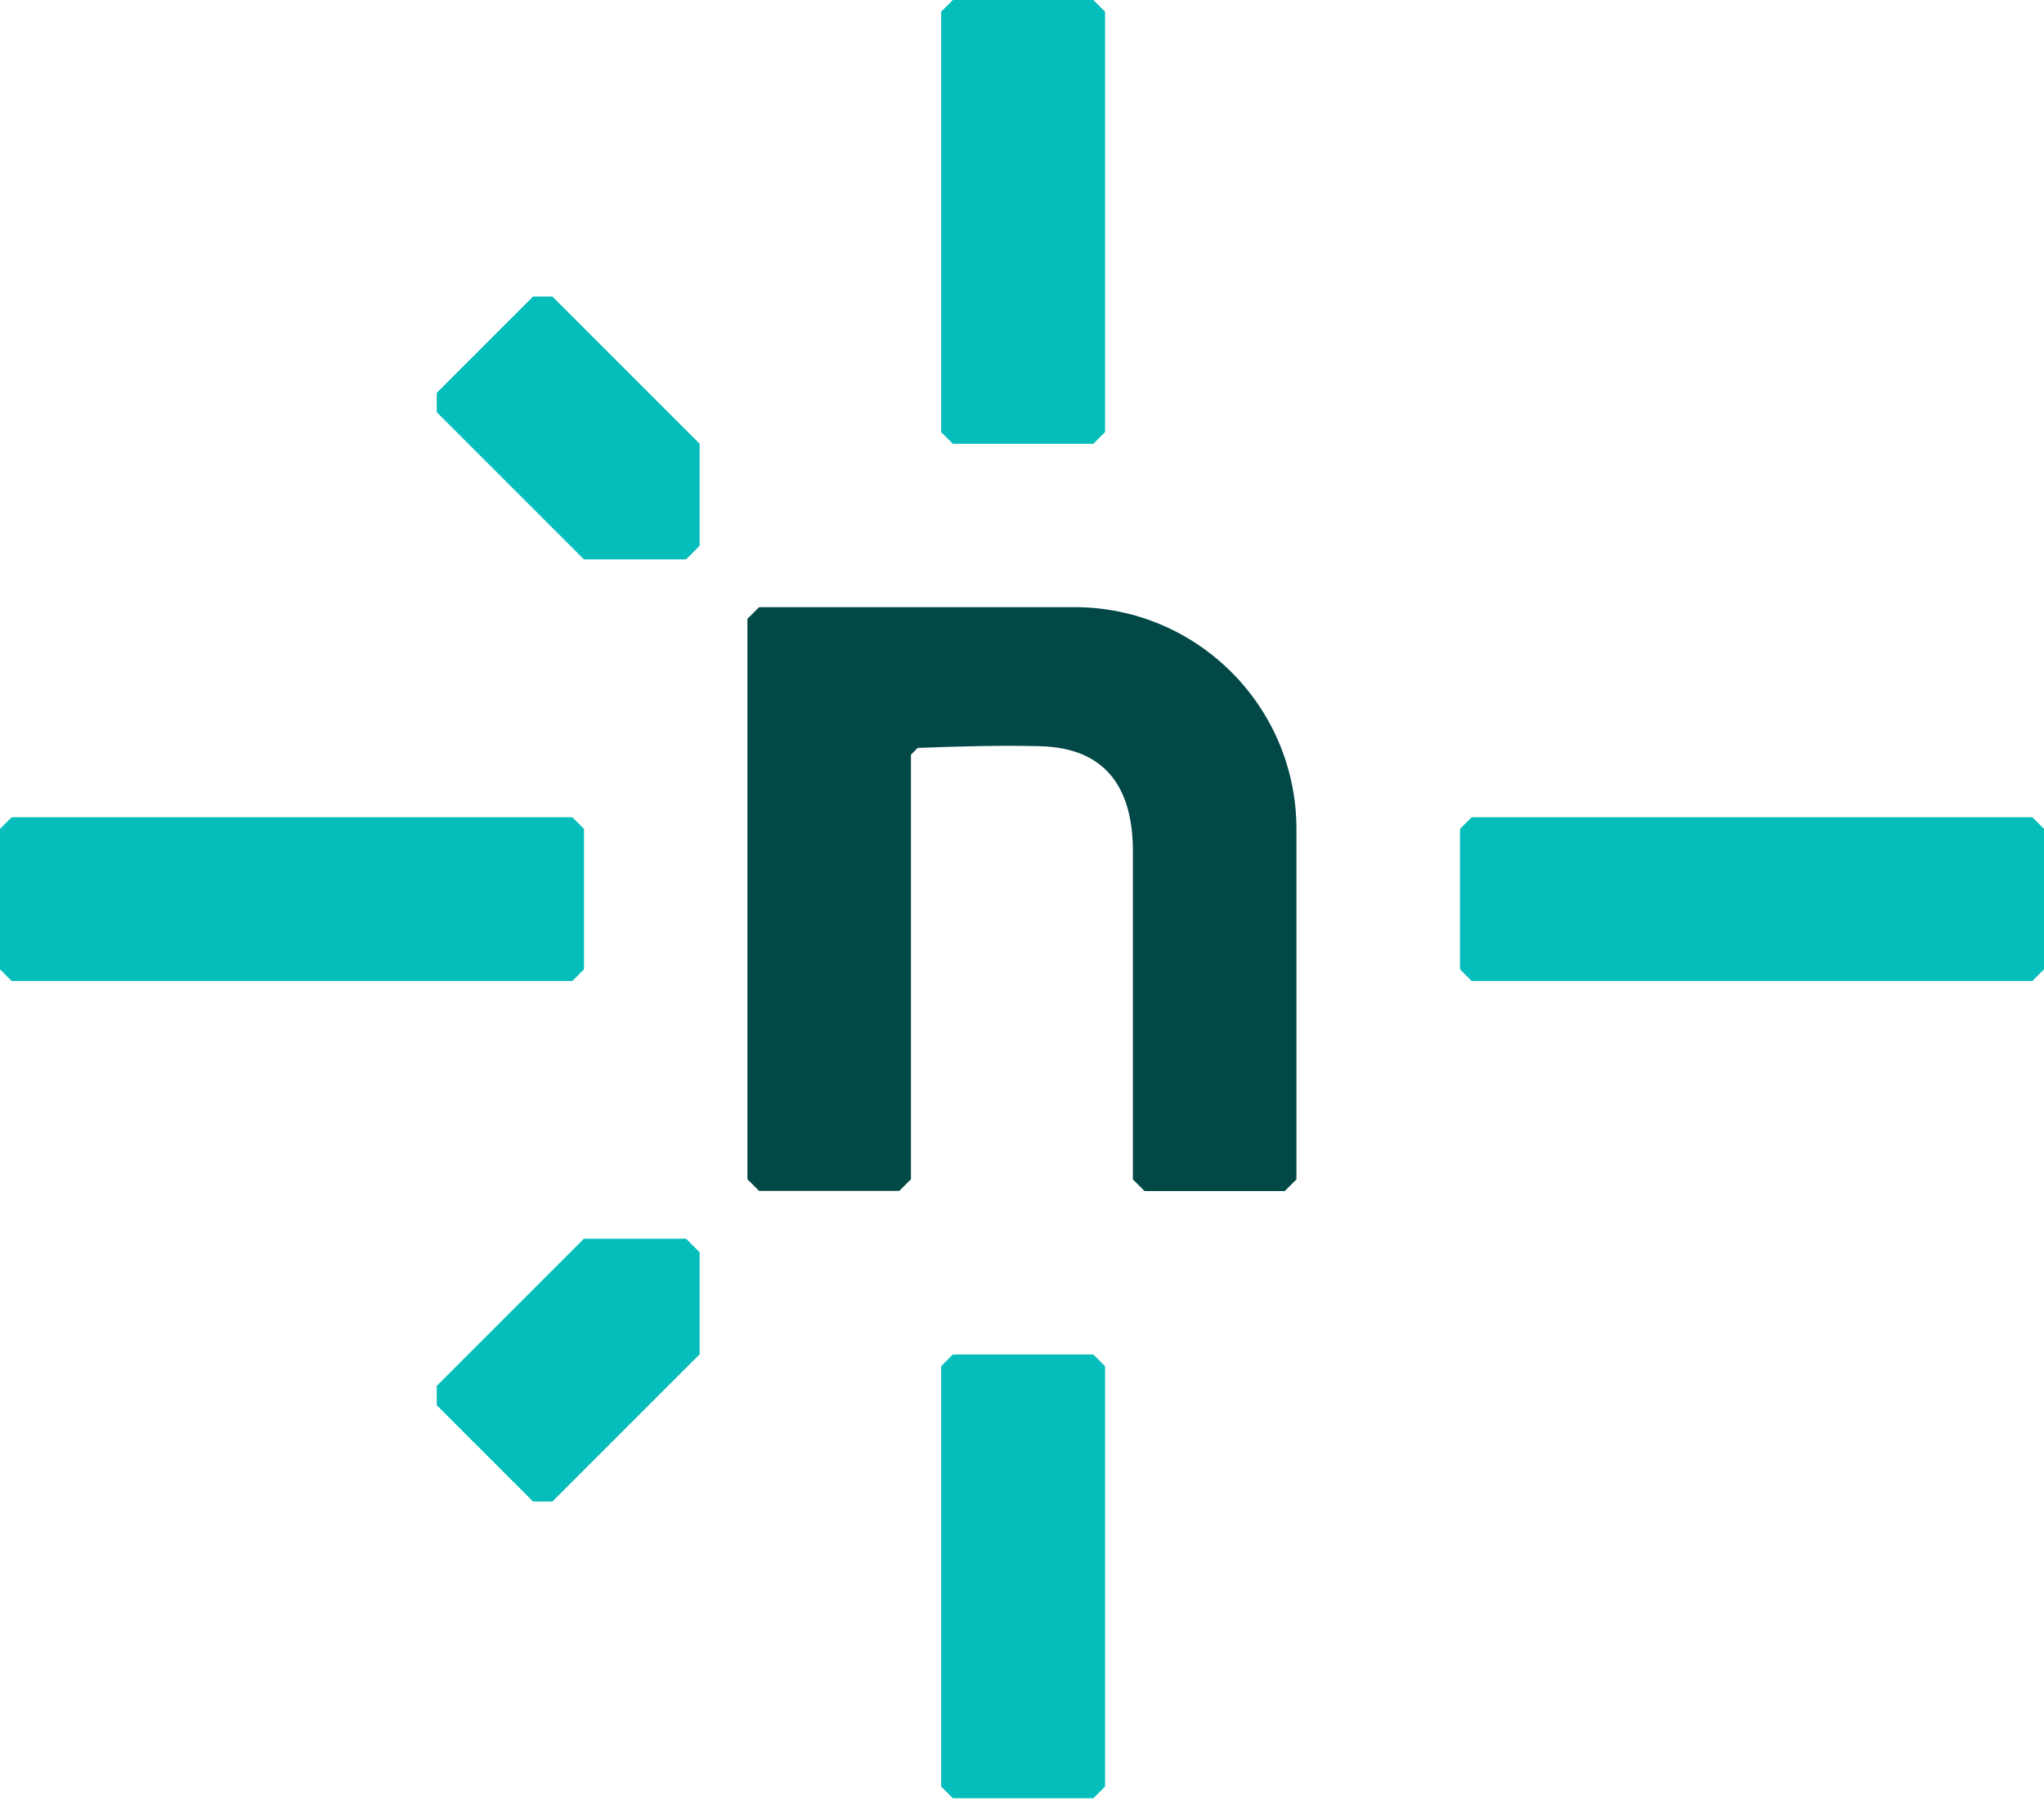
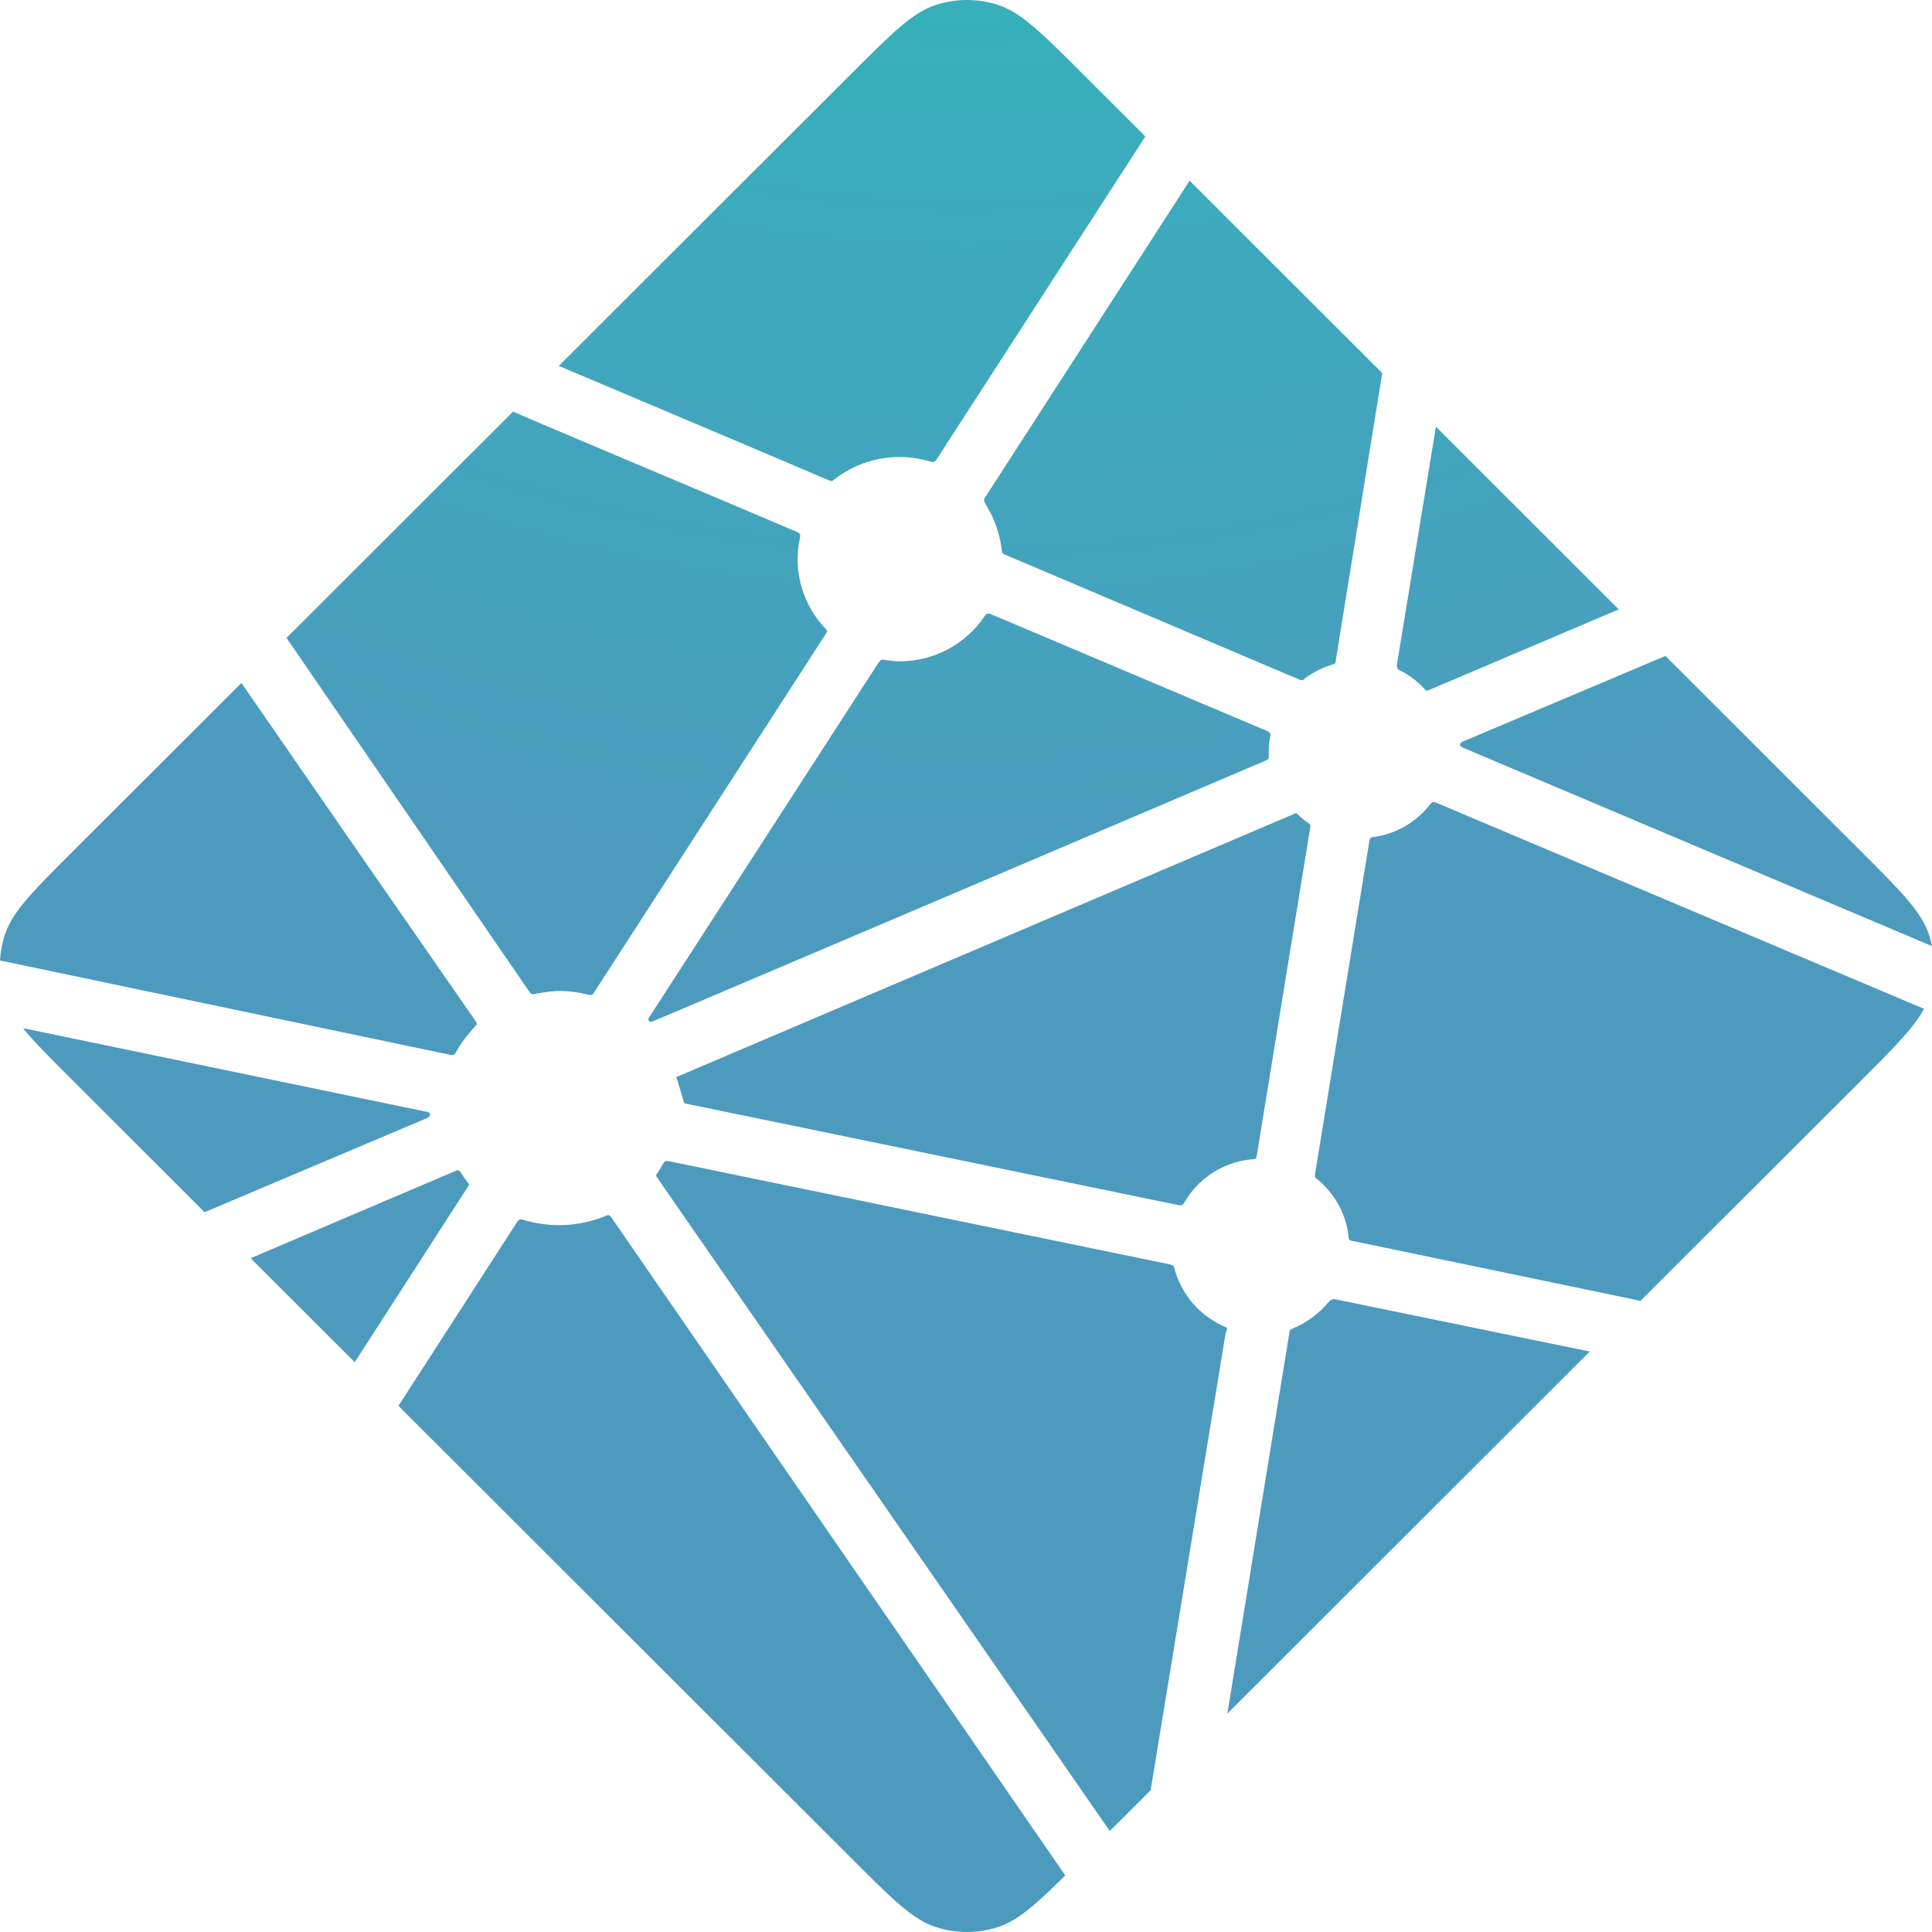
- <svg xmlns="http://www.w3.org/2000/svg" viewBox="0 0 256 226" width="256" height="226" preserveAspectRatio="xMidYMid">
-   <path fill="#05BDBA" d="M69.181 188.087h-2.417l-12.065-12.065v-2.417l18.444-18.444h12.778l1.704 1.704v12.778zM54.699 51.628v-2.417l12.065-12.065h2.417L87.625 55.59v12.778l-1.704 1.704H73.143z" />
-   <path fill="#014847" d="M160.906 149.198h-17.552l-1.466-1.466v-41.089c0-7.31-2.873-12.976-11.689-13.174-4.537-.119-9.727 0-15.274.218l-.833.852v53.173l-1.466 1.466H95.074l-1.466-1.466v-70.19l1.466-1.467h39.503c15.354 0 27.795 12.441 27.795 27.795v43.882l-1.466 1.466Z" />
-   <path fill="#05BDBA" d="M71.677 122.889H1.466L0 121.423V103.83l1.466-1.466h70.211l1.466 1.466v17.593zM254.534 122.889h-70.211l-1.466-1.466V103.83l1.466-1.466h70.211L256 103.83v17.593zM117.876 54.124V1.466L119.342 0h17.593l1.466 1.466v52.658l-1.466 1.466h-17.593zM117.876 223.787v-52.658l1.466-1.466h17.593l1.466 1.466v52.658l-1.466 1.465h-17.593z" />
+ <svg xmlns="http://www.w3.org/2000/svg" viewBox="0 0 256 256">
+   <defs>
+     <radialGradient id="a" cx="128" cy="-128" r="256" fx="128" fy="-128" gradientUnits="userSpaceOnUse">
+       <stop offset="0%" stop-color="#20C6B7" />
+       <stop offset="100%" stop-color="#4D9ABF" />
+     </radialGradient>
+   </defs>
+   <path fill="url(#a)" d="m185.532 88.839-.094-.04a.396.396 0 0 1-.154-.087.734.734 0 0 1-.187-.621l5.167-31.553 24.229 24.209-25.198 10.709a.555.555 0 0 1-.22.04h-.101a.695.695 0 0 1-.134-.114 11.468 11.468 0 0 0-3.308-2.543zm35.144-1.923 25.906 25.878c5.38 5.381 8.075 8.065 9.057 11.177.147.46.267.921.361 1.395l-61.913-26.192a4.959 4.959 0 0 0-.1-.04c-.248-.1-.535-.214-.535-.467 0-.254.294-.374.541-.474l.08-.034zm34.268 46.756c-1.337 2.51-3.944 5.114-8.355 9.527l-29.209 29.17-37.777-7.858-.2-.04c-.335-.054-.689-.114-.689-.414a11.387 11.387 0 0 0-4.378-7.965c-.154-.154-.114-.394-.067-.615 0-.033 0-.066.014-.093l7.105-43.571.026-.147c.04-.334.1-.721.401-.721a11.566 11.566 0 0 0 7.754-4.44c.06-.067.1-.14.18-.18.214-.1.468 0 .689.093l64.5 27.254zm-44.28 45.407-48.031 47.978 8.22-50.475.014-.067a.921.921 0 0 1 .04-.193c.067-.16.24-.227.408-.294l.08-.034c1.8-.767 3.392-1.95 4.646-3.451.16-.187.354-.368.601-.401a.6.6 0 0 1 .194 0l33.82 6.944zm-58.198 58.133-5.414 5.408-59.854-86.408a2.83 2.83 0 0 0-.067-.094c-.093-.127-.194-.253-.173-.4.006-.107.073-.2.147-.28l.066-.088c.18-.267.335-.534.502-.82l.133-.234.02-.02c.094-.16.18-.314.341-.401.14-.067.335-.04.488-.007l66.311 13.66c.186.029.36.105.508.22.087.087.107.18.127.288a11.735 11.735 0 0 0 6.871 7.845c.187.093.107.3.02.52a1.595 1.595 0 0 0-.1.3c-.836 5.075-8 48.726-9.926 60.51zm-11.309 11.29c-3.99 3.946-6.343 6.035-9.003 6.877a13.382 13.382 0 0 1-8.06 0c-3.115-.989-5.81-3.672-11.19-9.054l-60.108-60.042 15.7-24.323a1 1 0 0 1 .268-.314c.167-.12.408-.066.608 0a16.285 16.285 0 0 0 10.948-.554c.18-.066.361-.113.502.014.07.064.133.135.187.213l60.148 87.19zm-94.156-68.008-13.789-13.773 27.23-11.604a.562.562 0 0 1 .221-.047c.227 0 .361.227.481.434.274.42.564.83.87 1.229l.086.106c.08.114.027.227-.053.334l-15.04 23.321zM27.11 160.625 9.665 143.199c-2.968-2.964-5.12-5.114-6.617-6.963l53.043 10.99.2.033c.328.053.69.113.69.42 0 .334-.395.488-.73.614l-.153.067zM0 127.275a13.34 13.34 0 0 1 .602-3.304c.989-3.112 3.676-5.796 9.063-11.177l22.324-22.3a14523.026 14523.026 0 0 0 30.92 44.647c.18.24.38.507.174.707-.976 1.075-1.952 2.25-2.64 3.526-.075.163-.19.306-.335.413-.087.054-.18.034-.28.014h-.014L0 127.269zm37.965-42.75 30.017-29.984c2.82 1.235 13.087 5.568 22.27 9.44 6.952 2.939 13.288 5.61 15.28 6.477.2.08.381.16.468.36.053.12.027.274 0 .401a13.363 13.363 0 0 0 3.496 12.205c.2.2 0 .487-.174.734l-.094.14-30.478 47.157c-.08.134-.154.247-.288.334-.16.1-.387.053-.575.007a15.215 15.215 0 0 0-3.629-.494c-1.096 0-2.286.2-3.489.42h-.007c-.133.02-.254.047-.36-.033a1.402 1.402 0 0 1-.301-.34zm36.08-36.04 38.86-38.817c5.38-5.375 8.074-8.065 11.188-9.047a13.382 13.382 0 0 1 8.061 0c3.115.982 5.808 3.672 11.189 9.047l8.422 8.413-27.638 42.756a1.036 1.036 0 0 1-.274.32c-.167.114-.401.067-.602 0a14.028 14.028 0 0 0-12.833 2.471c-.18.187-.448.08-.675-.02-3.61-1.569-31.682-13.42-35.699-15.122zm83.588-24.542 25.52 25.49-6.15 38.044v.1a.883.883 0 0 1-.053.254c-.067.133-.201.16-.335.2a12.237 12.237 0 0 0-3.662 1.823 1.032 1.032 0 0 0-.134.113c-.074.08-.147.154-.268.167a.763.763 0 0 1-.287-.047l-38.887-16.504-.073-.034c-.248-.1-.542-.22-.542-.474a14.664 14.664 0 0 0-2.072-6.109c-.187-.307-.394-.627-.234-.941zM131.352 81.4l36.454 15.423c.2.093.421.18.508.387a.707.707 0 0 1 0 .38c-.107.535-.2 1.142-.2 1.757v1.021c0 .254-.261.36-.502.46l-.073.027c-5.775 2.464-81.076 34.538-81.19 34.538-.113 0-.234 0-.347-.113-.2-.2 0-.48.18-.735a5.03 5.03 0 0 0 .094-.133l29.957-46.335.053-.08c.174-.281.375-.595.696-.595l.3.047c.682.093 1.284.18 1.892.18 4.545 0 8.756-2.21 11.296-5.989.06-.1.137-.19.227-.267.18-.133.448-.066.655.027zm-41.748 61.324 82.079-34.965s.12 0 .234.114c.447.447.828.747 1.196 1.028l.18.113c.168.094.335.2.348.374 0 .067 0 .107-.013.167l-7.032 43.144-.027.173c-.046.334-.093.715-.407.715a11.558 11.558 0 0 0-9.177 5.655l-.034.053c-.093.154-.18.3-.334.38-.14.068-.32.041-.468.008l-65.455-13.487c-.067-.013-1.016-3.465-1.09-3.472z" style="fill:url(#a)" />
</svg>
